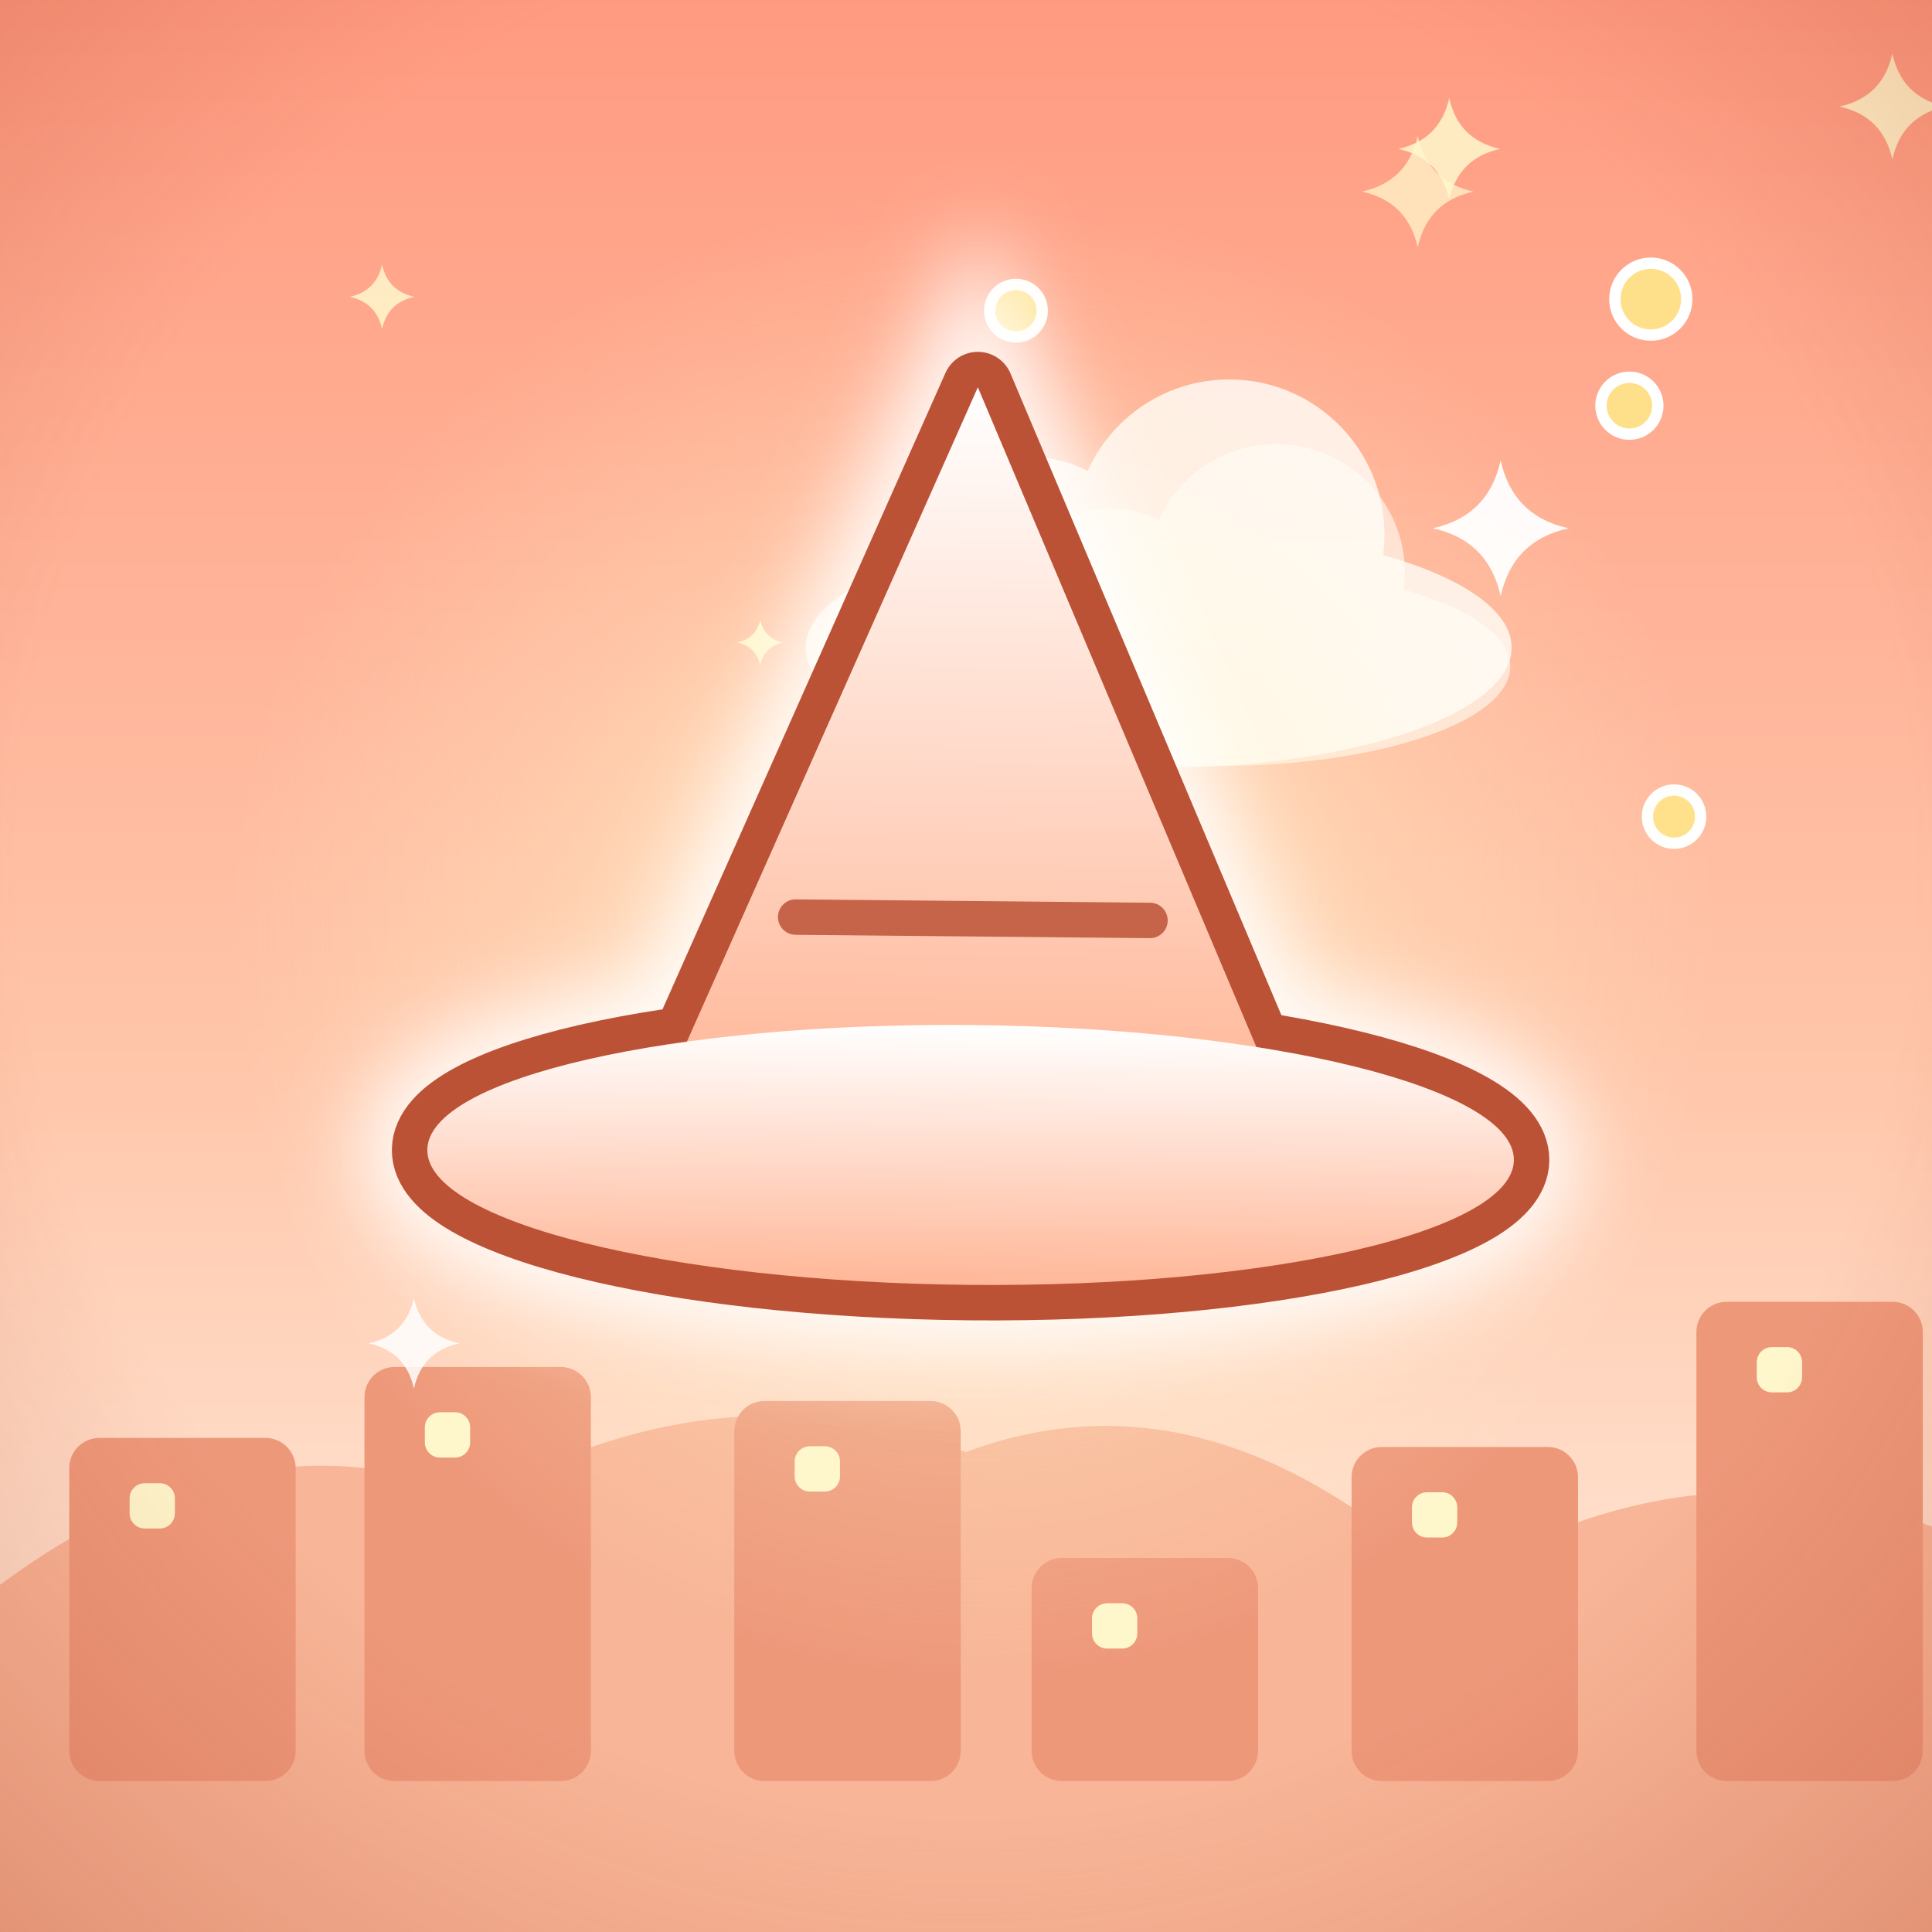
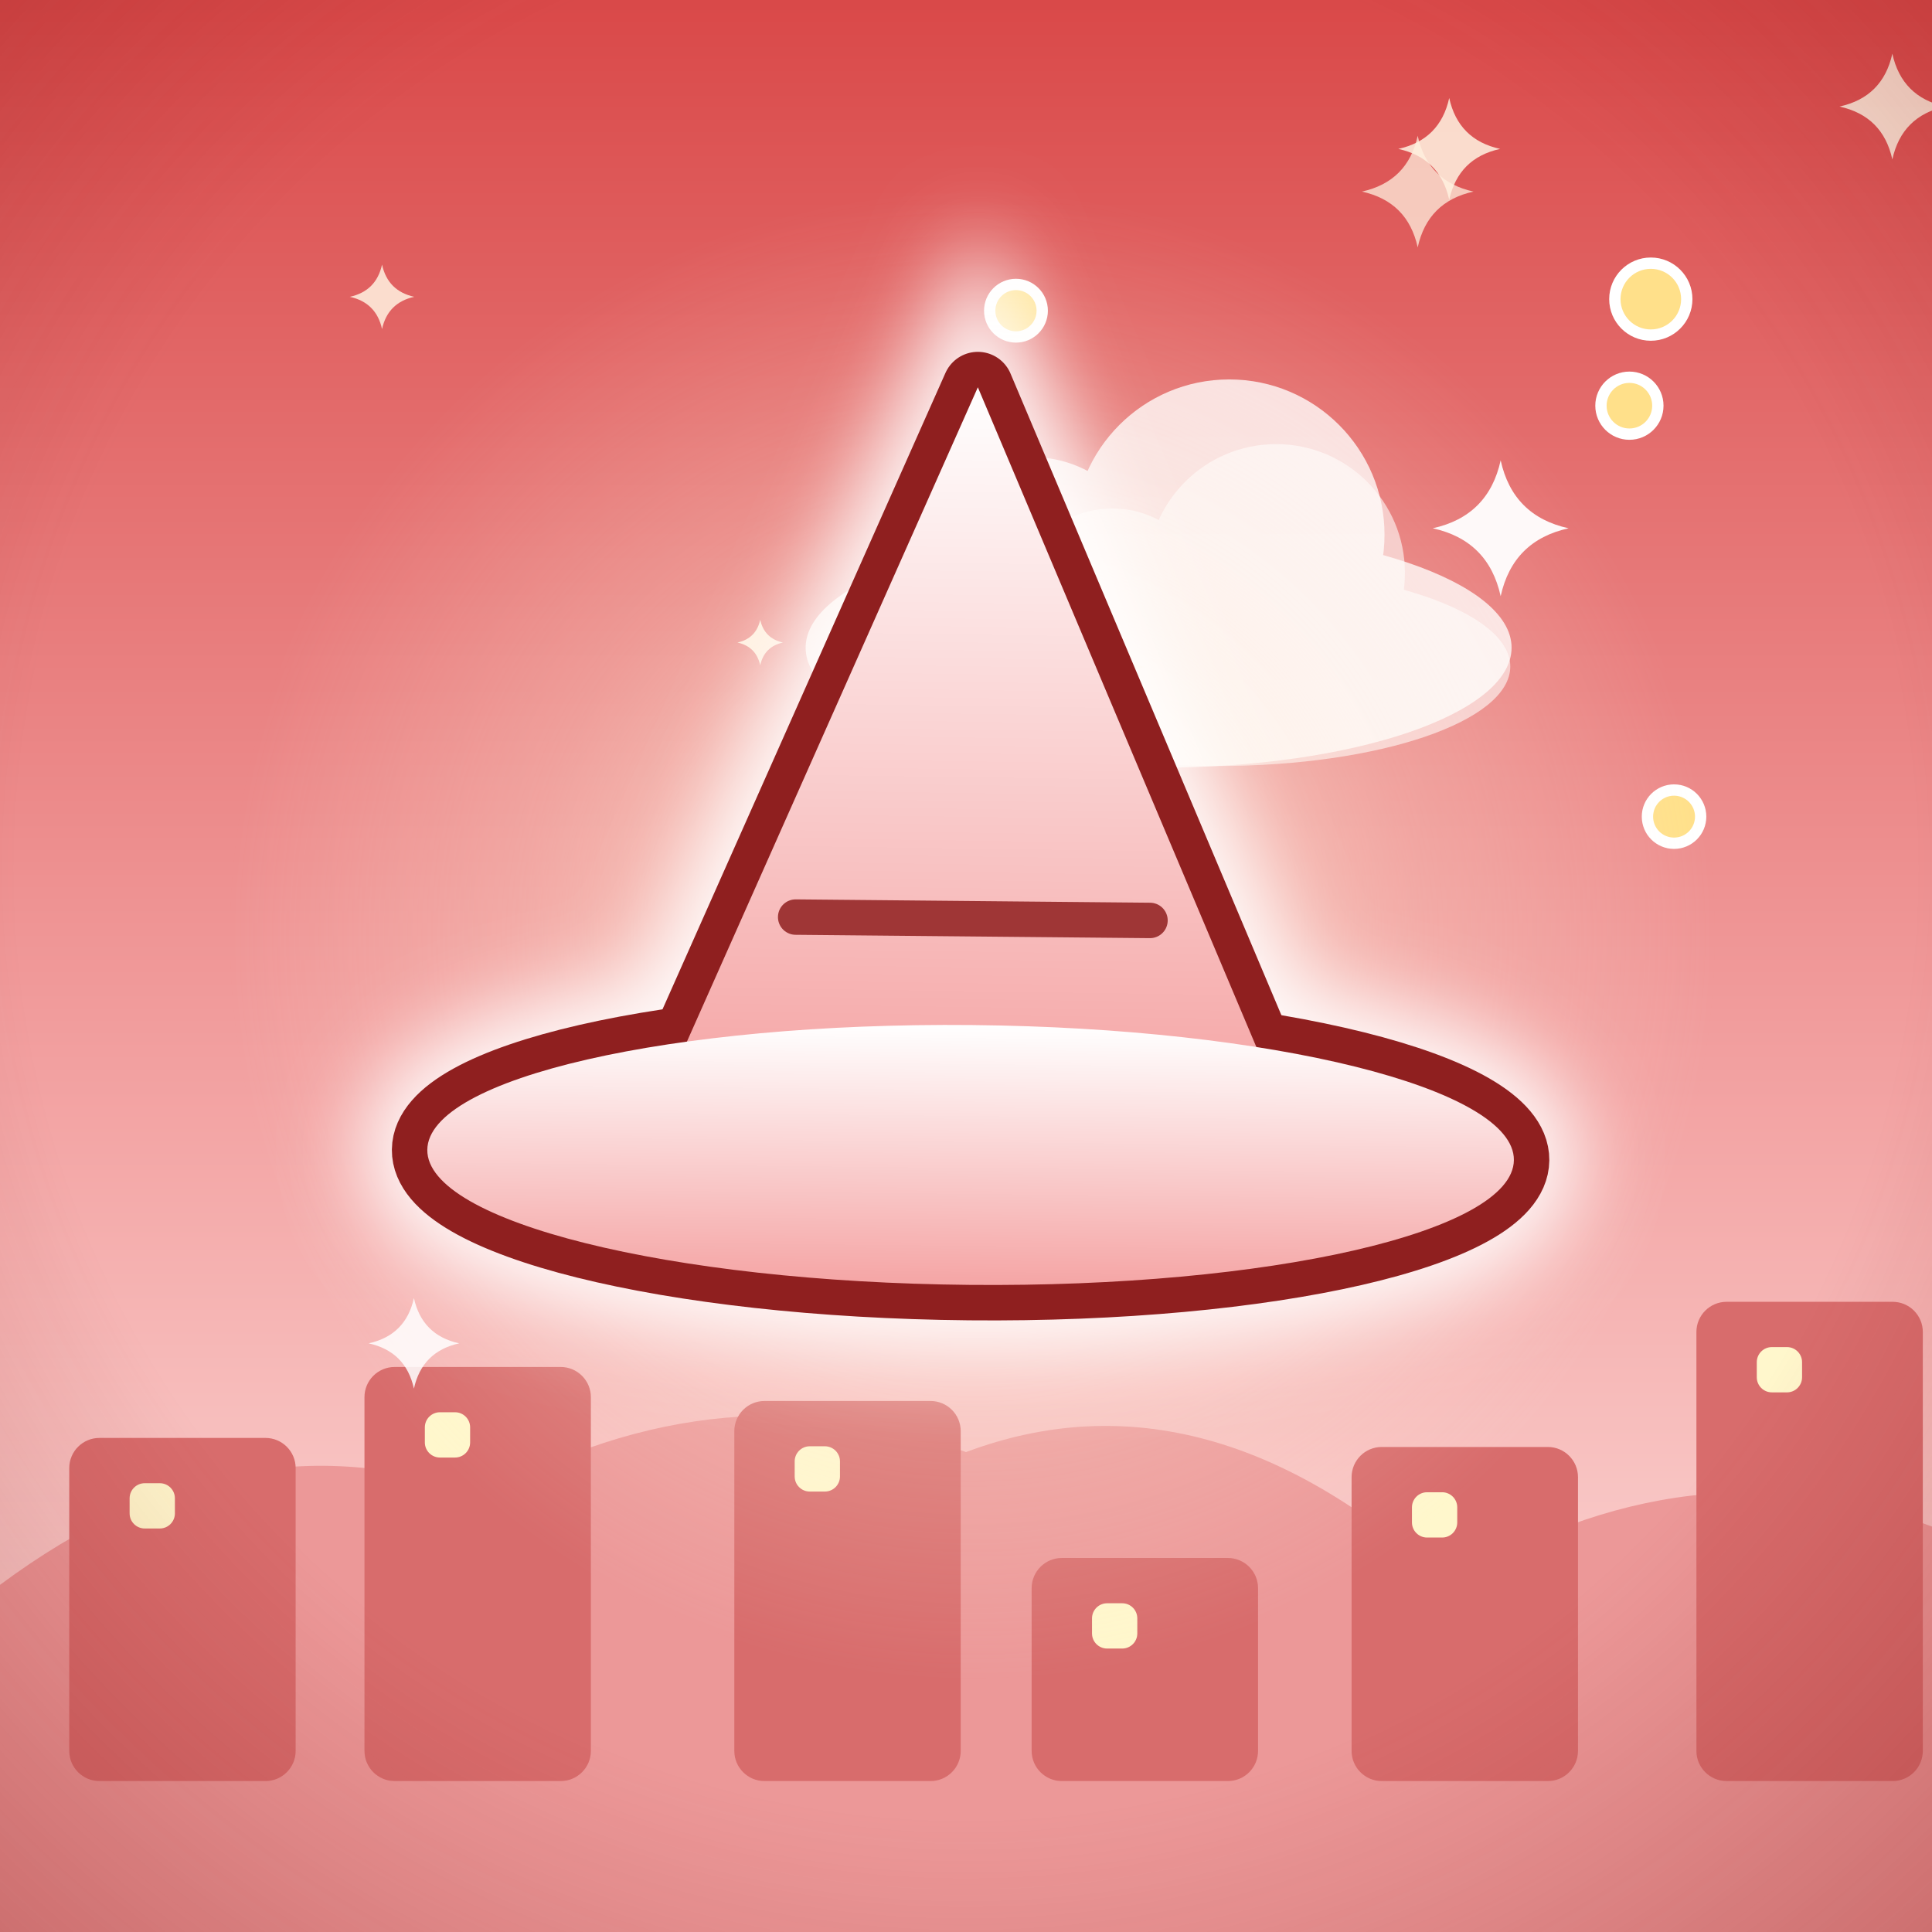
<svg xmlns="http://www.w3.org/2000/svg" viewBox="0 0 256 256" width="256" height="256">
  <defs>
    <linearGradient id="sky" x1="0" y1="0" x2="0" y2="1">
-       <stop offset="0" stop-color="#ff9a80" />
-       <stop offset=".55" stop-color="#ffc6aa" />
-       <stop offset="1" stop-color="#fff3e6" />
+       <stop offset="0" stop-color="#d94848" />
+       <stop offset=".55" stop-color="#f2a0a0" />
+       <stop offset="1" stop-color="#ffe9e6" />
    </linearGradient>
    <radialGradient id="halo" cx=".5" cy=".5" r=".5">
-       <stop offset="0" stop-color="#fff7cc" stop-opacity=".85" />
-       <stop offset=".6" stop-color="#fff7cc" stop-opacity=".25" />
-       <stop offset="1" stop-color="#fff7cc" stop-opacity="0" />
+       <stop offset="0" stop-color="#fff1e0" stop-opacity=".85" />
+       <stop offset=".6" stop-color="#fff1e0" stop-opacity=".25" />
+       <stop offset="1" stop-color="#fff1e0" stop-opacity="0" />
    </radialGradient>
    <linearGradient id="gl" x1="0" y1="0" x2="0" y2="1">
      <stop offset="0" stop-color="#ffffff" />
-       <stop offset="1" stop-color="#ffb798" />
+       <stop offset="1" stop-color="#f5a5a5" />
    </linearGradient>
    <radialGradient id="vig" cx=".5" cy=".45" r=".75">
-       <stop offset=".65" stop-color="#bb5236" stop-opacity="0" />
-       <stop offset="1" stop-color="#bb5236" stop-opacity=".35" />
+       <stop offset=".65" stop-color="#8f1f1f" stop-opacity="0" />
+       <stop offset="1" stop-color="#8f1f1f" stop-opacity=".35" />
    </radialGradient>
    <filter id="blur" x="-30%" y="-30%" width="160%" height="160%">
      <feGaussianBlur stdDeviation="7" />
    </filter>
-     <style>.k{fill:#bb5236;opacity:.9}.ks{fill:none;stroke:#bb5236;stroke-width:6;stroke-linecap:round;opacity:.85}.s{fill:none;stroke:url(#gl);stroke-linecap:round;stroke-linejoin:round}</style>
+     <style>.k{fill:#8f1f1f;opacity:.9}.ks{fill:none;stroke:#8f1f1f;stroke-width:6;stroke-linecap:round;opacity:.85}.s{fill:none;stroke:url(#gl);stroke-linecap:round;stroke-linejoin:round}</style>
  </defs>
  <rect width="256" height="256" fill="url(#sky)" />
  <g fill="#ffffff" opacity="0.599">
    <ellipse cx="161.343" cy="88.317" rx="38.776" ry="13.184" />
    <circle cx="147.383" cy="80.562" r="13.184" />
    <circle cx="169.098" cy="75.909" r="17.062" />
  </g>
  <g fill="#ffffff" opacity="0.79">
    <ellipse cx="153.523" cy="85.821" rx="46.77" ry="15.902" />
    <circle cx="136.686" cy="76.467" r="15.902" />
    <circle cx="162.877" cy="70.855" r="20.579" />
  </g>
-   <path d="M0 256L0 210Q32 186.254 64 198.254Q96 180.409 128 192.409Q160 180.409 192 209.941Q224 190.275 256 202.275Q288 190.275 320 209.937L256 256z" fill="#f8b597" />
-   <rect x="9.175" y="190.533" width="30" height="45.467" rx="4" fill="#ee987a" />
+   <path d="M0 256L0 210Q32 186.254 64 198.254Q96 180.409 128 192.409Q160 180.409 192 209.941Q224 190.275 256 202.275Q288 190.275 320 209.937L256 256z" fill="#ec9898" />
+   <rect x="9.175" y="190.533" width="30" height="45.467" rx="4" fill="#d86c6c" />
  <rect x="17.175" y="196.533" width="6" height="6" rx="2" fill="#fff7cc" />
-   <rect x="48.294" y="181.131" width="30" height="54.869" rx="4" fill="#ee987a" />
+   <rect x="48.294" y="181.131" width="30" height="54.869" rx="4" fill="#d86c6c" />
  <rect x="56.294" y="187.131" width="6" height="6" rx="2" fill="#fff7cc" />
-   <rect x="97.3" y="185.638" width="30" height="50.362" rx="4" fill="#ee987a" />
+   <rect x="97.3" y="185.638" width="30" height="50.362" rx="4" fill="#d86c6c" />
  <rect x="105.3" y="191.638" width="6" height="6" rx="2" fill="#fff7cc" />
-   <rect x="136.698" y="206.441" width="30" height="29.559" rx="4" fill="#ee987a" />
+   <rect x="136.698" y="206.441" width="30" height="29.559" rx="4" fill="#d86c6c" />
  <rect x="144.698" y="212.441" width="6" height="6" rx="2" fill="#fff7cc" />
-   <rect x="179.092" y="191.731" width="30" height="44.269" rx="4" fill="#ee987a" />
+   <rect x="179.092" y="191.731" width="30" height="44.269" rx="4" fill="#d86c6c" />
  <rect x="187.092" y="197.731" width="6" height="6" rx="2" fill="#fff7cc" />
-   <rect x="224.783" y="172.496" width="30" height="63.504" rx="4" fill="#ee987a" />
+   <rect x="224.783" y="172.496" width="30" height="63.504" rx="4" fill="#d86c6c" />
  <rect x="232.783" y="178.496" width="6" height="6" rx="2" fill="#fff7cc" />
  <circle cx="215.905" cy="53.756" r="3.77" fill="#ffe08a" stroke="#fff" stroke-width="1.5" />
  <circle cx="218.741" cy="39.637" r="4.765" fill="#ffe08a" stroke="#fff" stroke-width="1.5" />
  <circle cx="221.82" cy="108.209" r="3.526" fill="#ffe08a" stroke="#fff" stroke-width="1.5" />
  <circle cx="134.62" cy="41.17" r="3.48" fill="#ffe08a" stroke="#fff" stroke-width="1.5" />
-   <path d="M100.733 82.122Q101.276 84.596 103.749 85.139Q101.276 85.682 100.733 88.156Q100.189 85.682 97.716 85.139Q100.189 84.596 100.733 82.122z" fill="#fff7cc" opacity="0.98" />
-   <path d="M187.853 17.991Q189.184 24.054 195.247 25.385Q189.184 26.716 187.853 32.779Q186.522 26.716 180.459 25.385Q186.522 24.054 187.853 17.991z" fill="#fff7cc" opacity="0.741" />
-   <path d="M192.029 12.986Q193.243 18.517 198.774 19.731Q193.243 20.946 192.029 26.476Q190.815 20.946 185.284 19.731Q190.815 18.517 192.029 12.986z" fill="#fff7cc" opacity="0.86" />
-   <path d="M250.745 7.114Q252.006 12.858 257.75 14.119Q252.006 15.38 250.745 21.123Q249.484 15.38 243.741 14.119Q249.484 12.858 250.745 7.114z" fill="#fff7cc" opacity="0.944" />
-   <path d="M50.622 35.061Q51.391 38.562 54.892 39.33Q51.391 40.099 50.622 43.6Q49.854 40.099 46.353 39.33Q49.854 38.562 50.622 35.061z" fill="#fff7cc" opacity="0.858" />
-   <path d="M148.011 84.678Q148.678 87.716 151.716 88.383Q148.678 89.05 148.011 92.088Q147.344 89.05 144.306 88.383Q147.344 87.716 148.011 84.678z" fill="#fff7cc" opacity="0.835" />
+   <path d="M100.733 82.122Q101.276 84.596 103.749 85.139Q101.276 85.682 100.733 88.156Q100.189 85.682 97.716 85.139Q100.189 84.596 100.733 82.122z" fill="#fff1e0" opacity="0.98" />
+   <path d="M187.853 17.991Q189.184 24.054 195.247 25.385Q189.184 26.716 187.853 32.779Q186.522 26.716 180.459 25.385Q186.522 24.054 187.853 17.991z" fill="#fff1e0" opacity="0.741" />
+   <path d="M192.029 12.986Q193.243 18.517 198.774 19.731Q193.243 20.946 192.029 26.476Q190.815 20.946 185.284 19.731Q190.815 18.517 192.029 12.986z" fill="#fff1e0" opacity="0.86" />
+   <path d="M250.745 7.114Q252.006 12.858 257.75 14.119Q252.006 15.38 250.745 21.123Q249.484 15.38 243.741 14.119Q249.484 12.858 250.745 7.114z" fill="#fff1e0" opacity="0.944" />
+   <path d="M50.622 35.061Q51.391 38.562 54.892 39.33Q51.391 40.099 50.622 43.6Q49.854 40.099 46.353 39.33Q49.854 38.562 50.622 35.061z" fill="#fff1e0" opacity="0.858" />
+   <path d="M148.011 84.678Q148.678 87.716 151.716 88.383Q148.678 89.05 148.011 92.088Q147.344 89.05 144.306 88.383Q147.344 87.716 148.011 84.678z" fill="#fff1e0" opacity="0.835" />
  <circle cx="128.846" cy="124" r="100" fill="url(#halo)" />
  <g transform="translate(128.8456 128) rotate(0.5413506) scale(0.7825218) translate(-128 -128)">
    <g filter="url(#blur)" opacity=".95" fill="#ffffff" stroke="#ffffff" stroke-width="22">
      <path d="M128 30l52 120H76z" />
      <ellipse cx="128" cy="160" rx="92" ry="22" />
      <path d="M98 120h60" opacity="0" />
    </g>
-     <g fill="#bb5236" stroke="#bb5236" stroke-width="12" stroke-linejoin="round">
+     <g fill="#8f1f1f" stroke="#8f1f1f" stroke-width="12" stroke-linejoin="round">
      <path d="M128 30l52 120H76z" />
      <ellipse cx="128" cy="160" rx="92" ry="22" />
      <path d="M98 120h60" opacity="0" />
    </g>
    <g fill="url(#gl)" stroke="none">
      <path d="M128 30l52 120H76z" />
      <ellipse cx="128" cy="160" rx="92" ry="22" />
      <path d="M98 120h60" class="ks" />
    </g>
  </g>
  <path d="M198.846 61Q200.466 68.38 207.846 70Q200.466 71.62 198.846 79Q197.226 71.62 189.846 70Q197.226 68.38 198.846 61z" fill="#ffffff" opacity="0.95" />
  <path d="M54.846 172Q55.926 176.92 60.846 178Q55.926 179.08 54.846 184Q53.766 179.08 48.846 178Q53.766 176.92 54.846 172z" fill="#ffffff" opacity="0.85" />
  <rect width="256" height="256" fill="url(#vig)" />
</svg>
